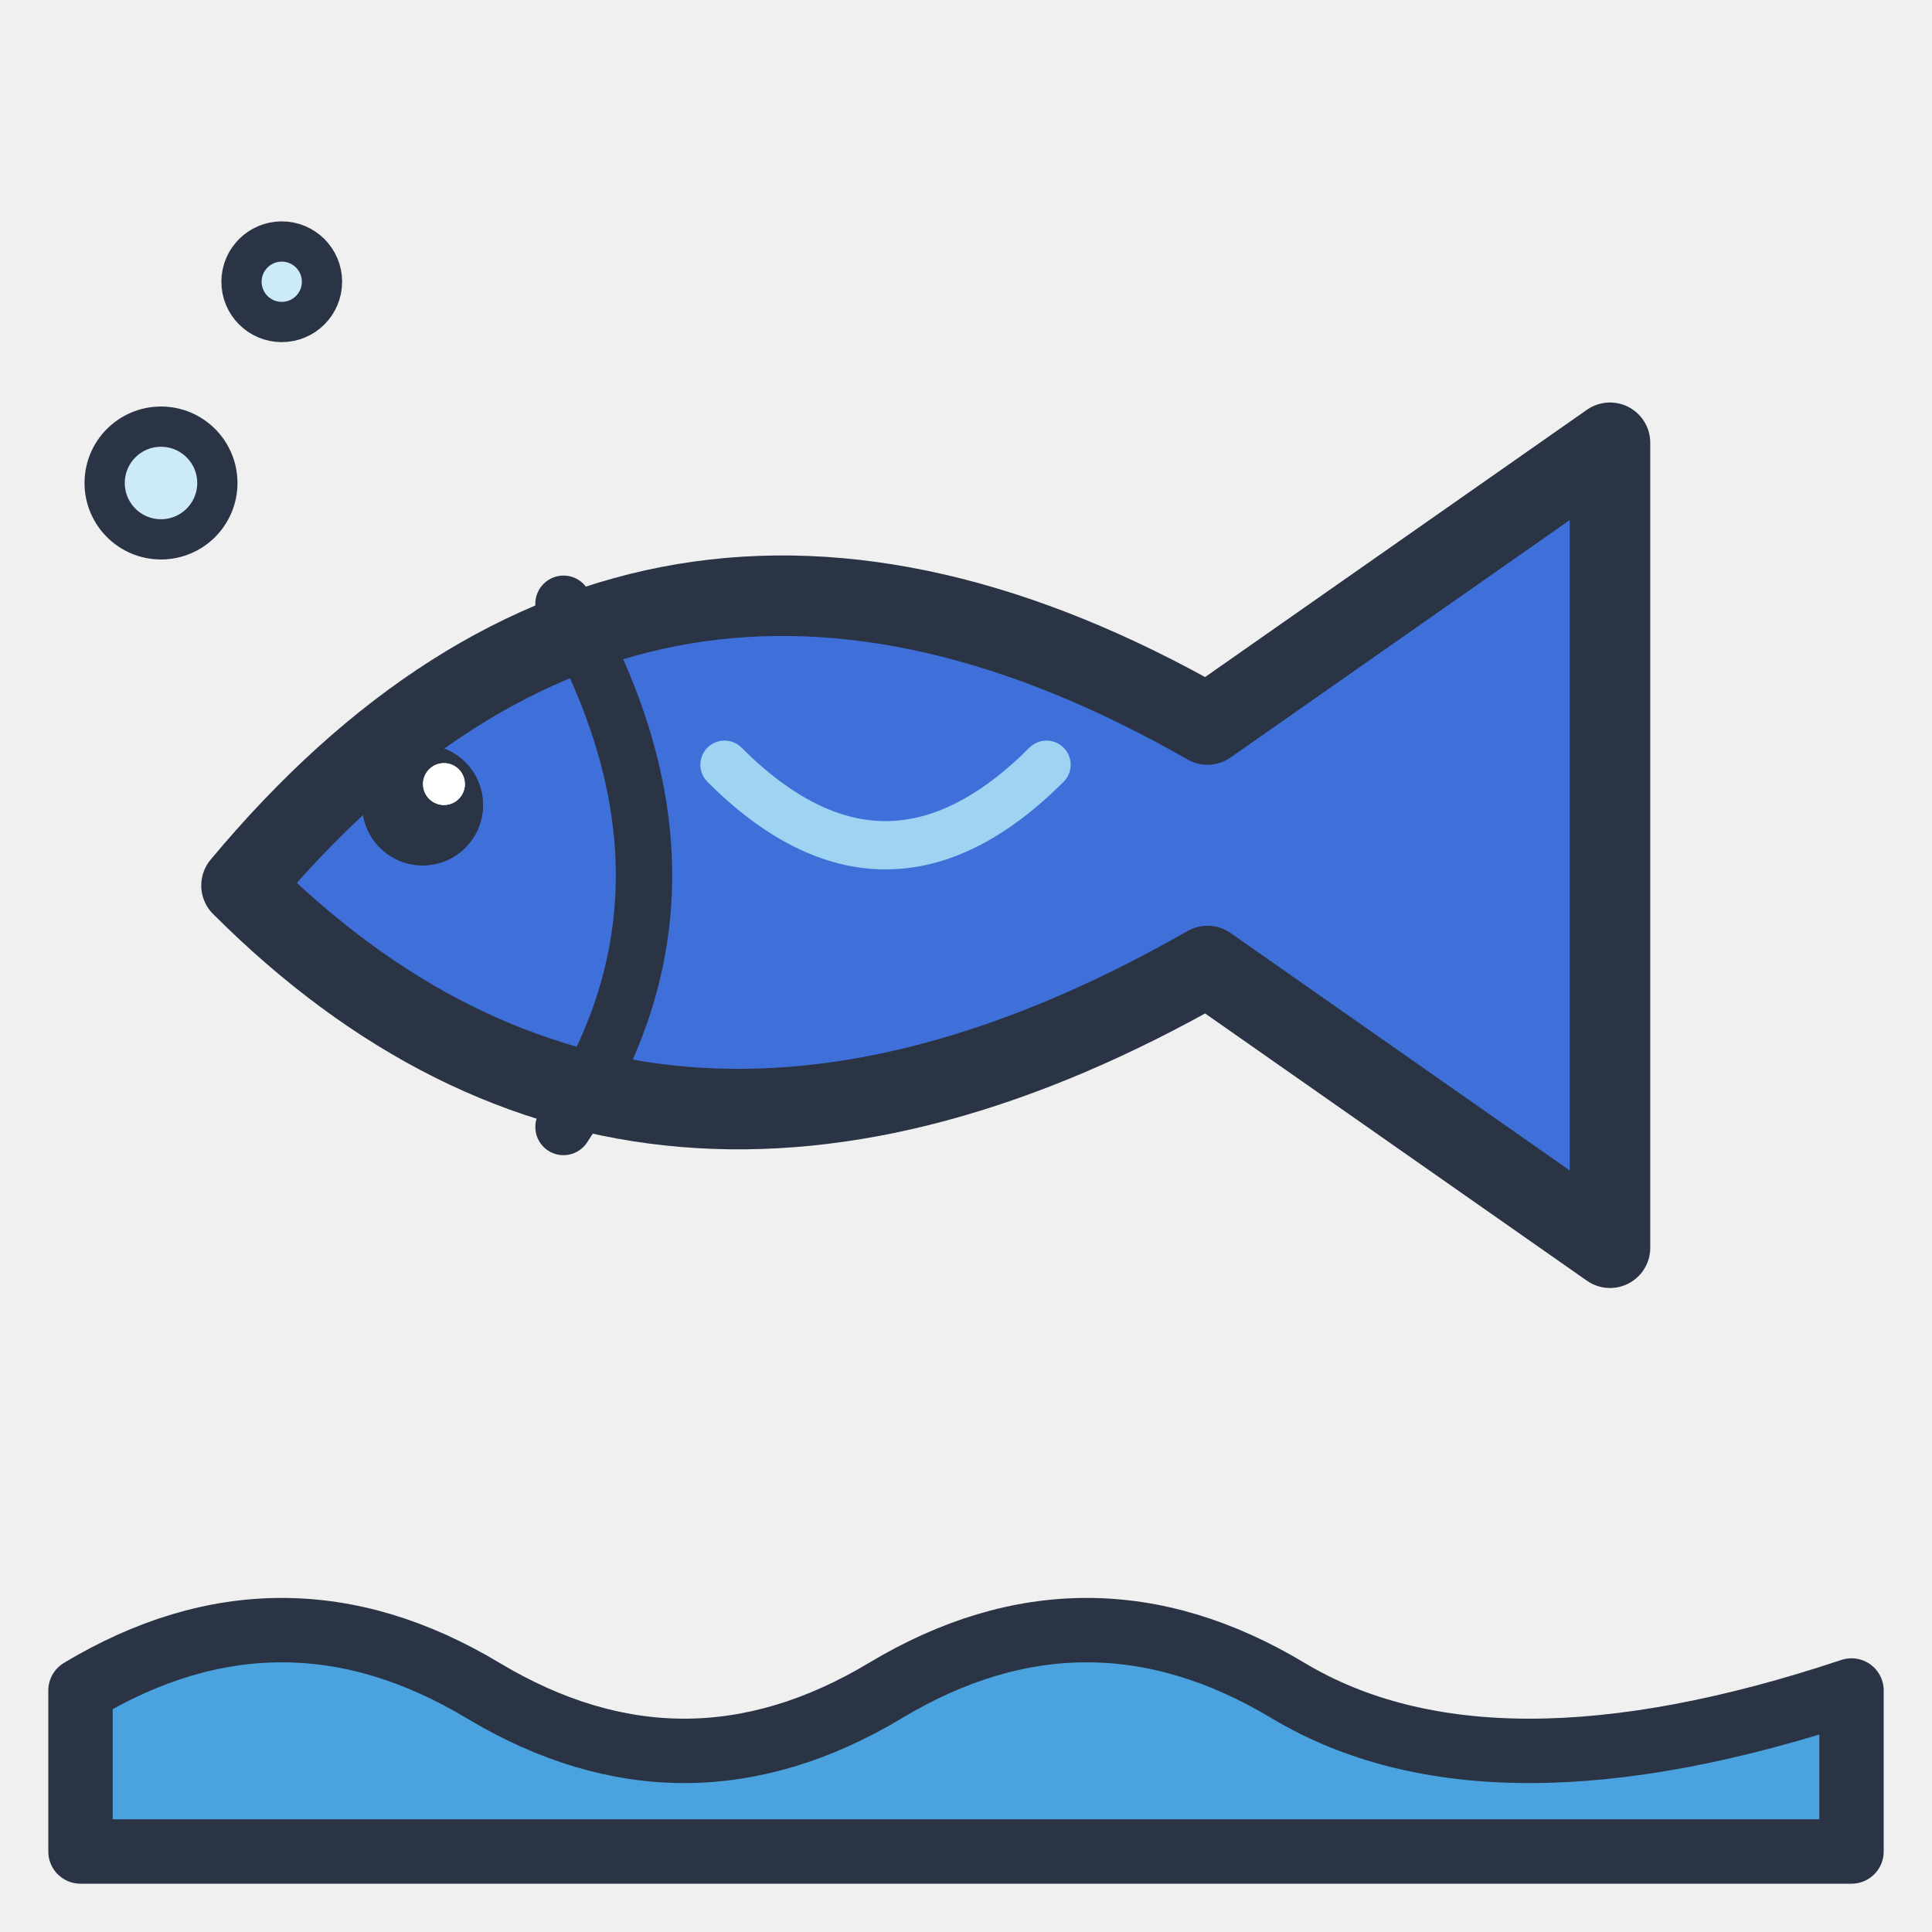
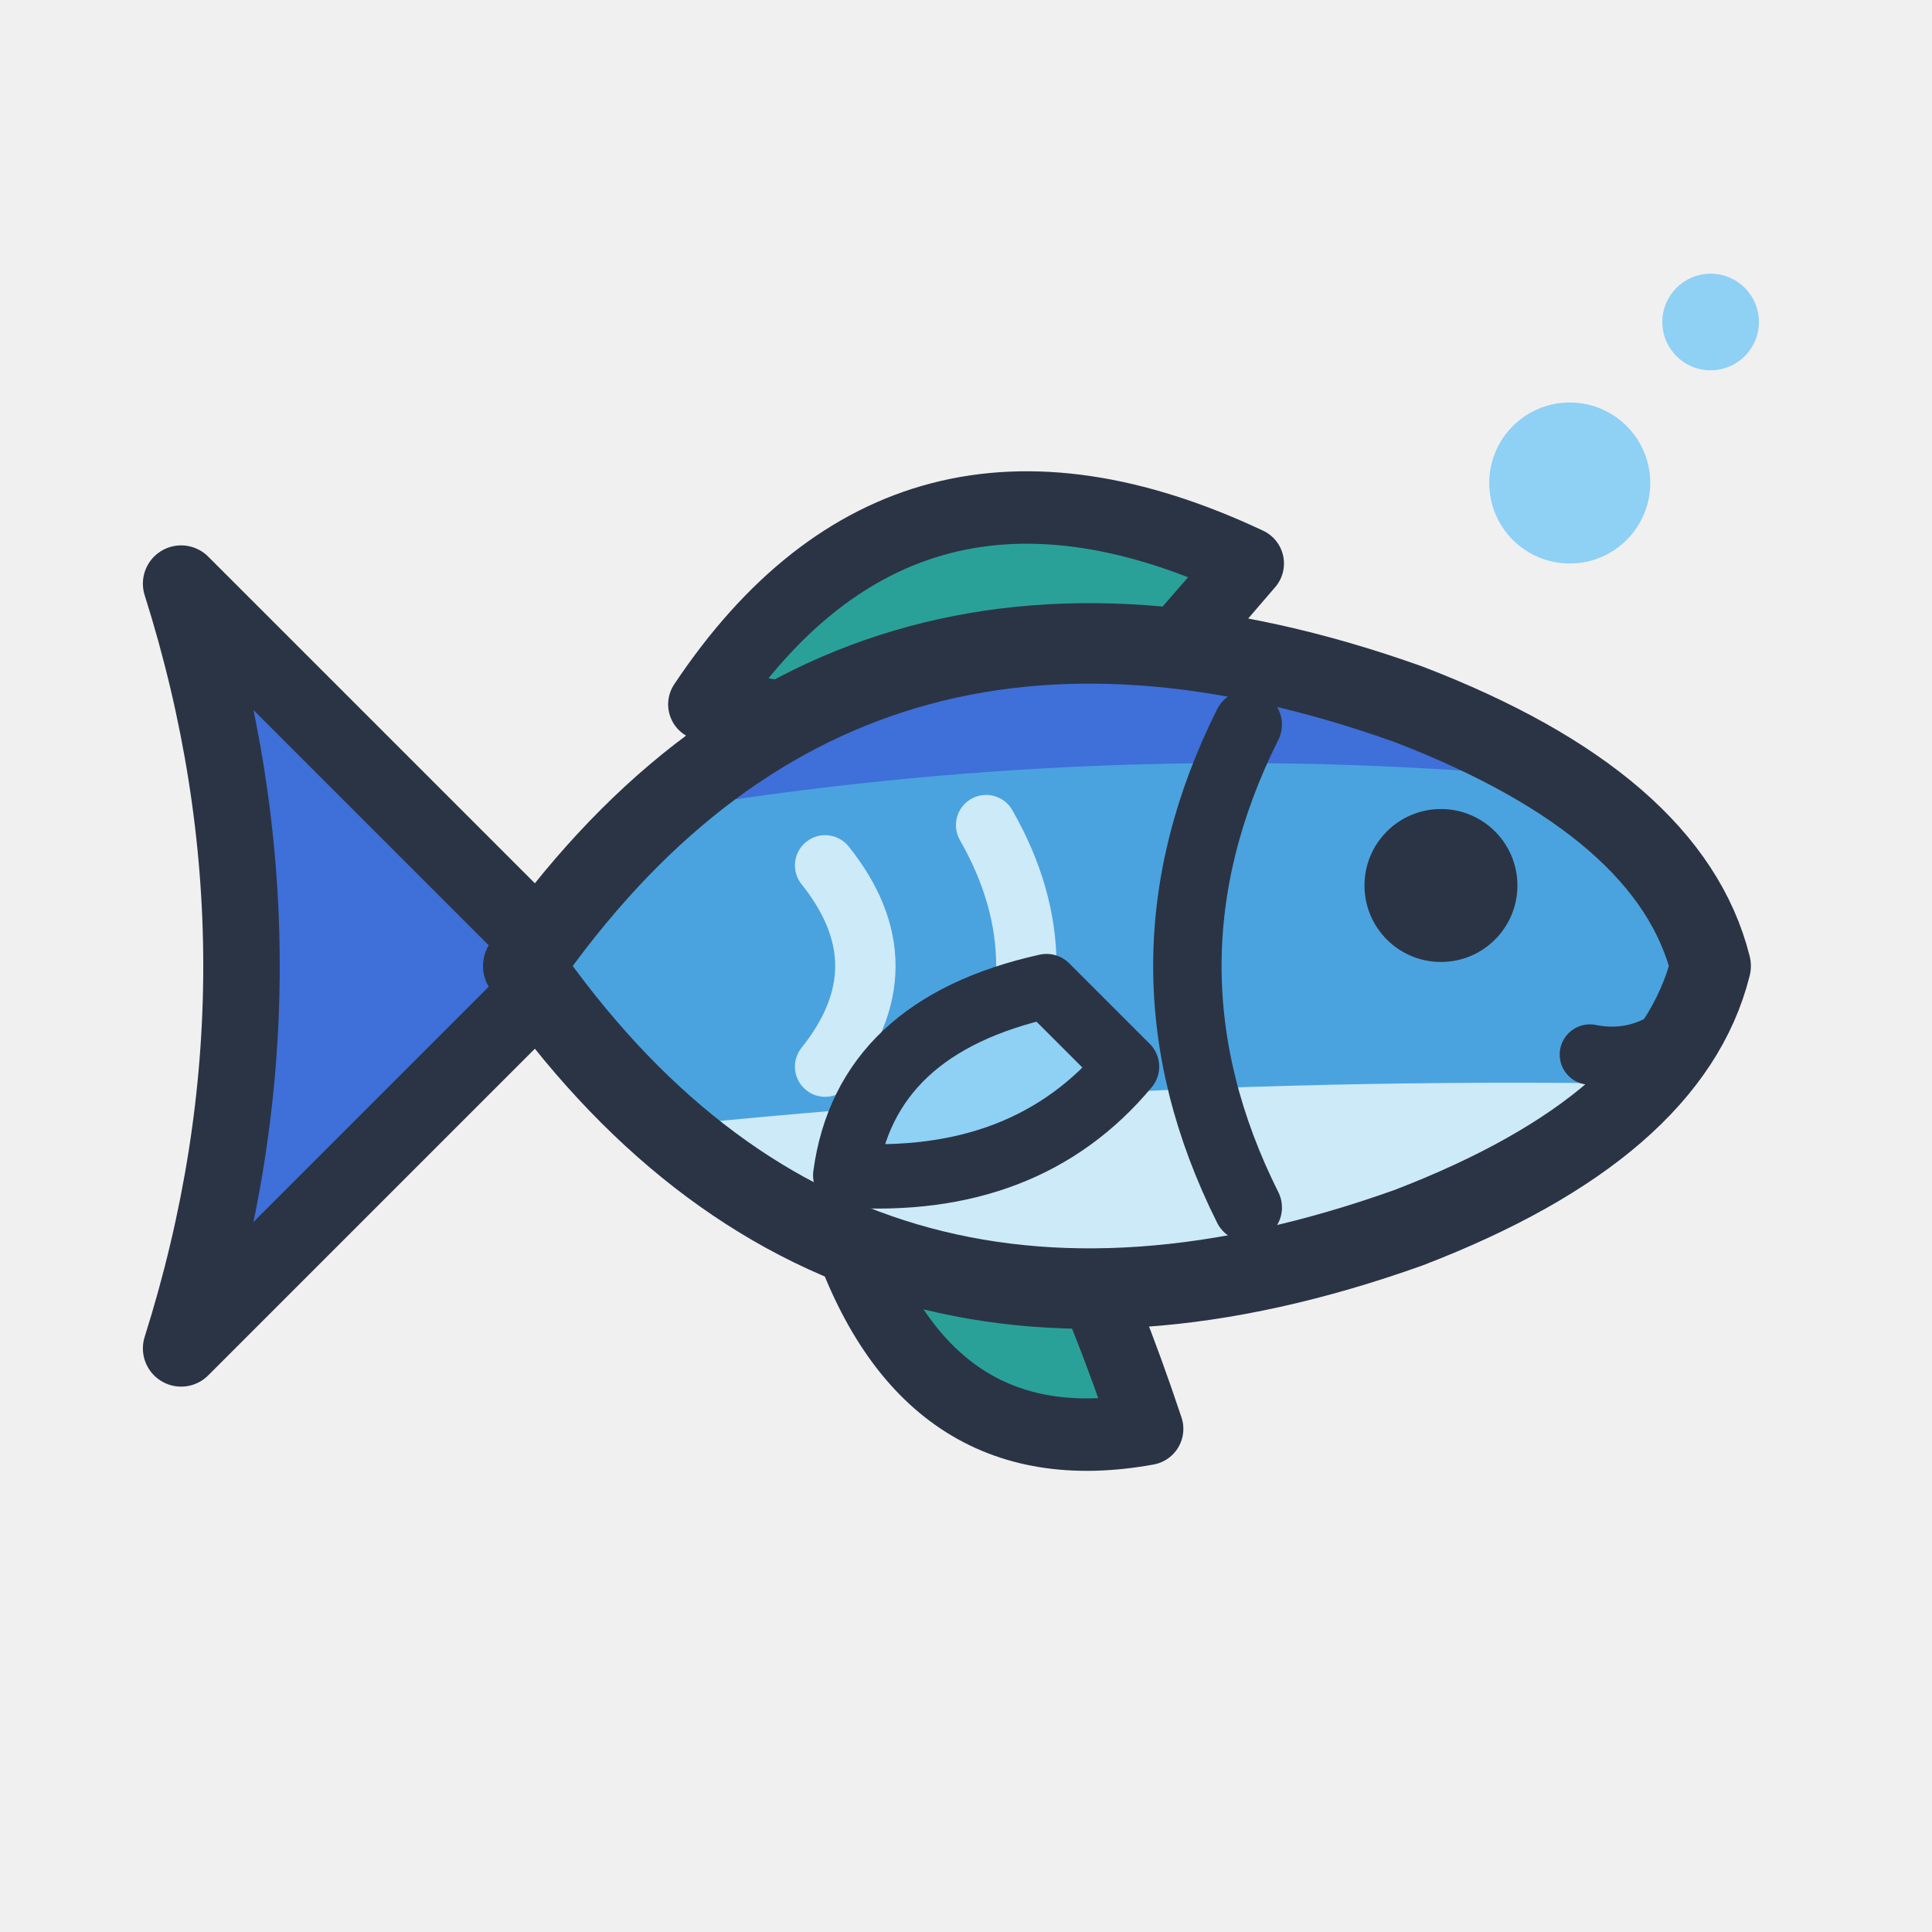
<svg xmlns="http://www.w3.org/2000/svg" viewBox="0 0 48 48" fill="none" stroke="#2b3445" stroke-width="2" stroke-linecap="round" stroke-linejoin="round">
-   <path d="M2 42Q7 39 12 42T22 42T32 42T46 42V46H2Z" fill="#4aa3df" stroke-width="1.6" />
-   <path d="M6 22Q16 10 30 18L40 11V31L30 24Q16 32 6 22Z" fill="#3f6fd8" />
-   <path d="M14 15Q18 22 14 28" stroke-width="1.4" />
-   <path d="M18 19Q22 23 26 19" stroke-width="1.2" stroke="#9fd3f2" />
-   <circle cx="10.5" cy="20" r="1.5" fill="#2b3445" stroke="none" />
-   <circle cx="10.5" cy="20" r="1.5" fill="#2b3445" stroke="none" />
-   <circle cx="11.03" cy="19.48" r="0.52" fill="#fff" stroke="none" />
-   <circle cx="11.03" cy="19.48" r="0.52" fill="#fff" stroke="none" />
-   <circle cx="4" cy="12" r="1.4" fill="#cdeaf9" stroke-width="1" />
-   <circle cx="7" cy="7" r="1" fill="#cdeaf9" stroke-width="1" />
+   <defs>
+     <clipPath id="clip-fish">
+       <path d="M13 24Q21 12.5 35 17.5Q41.5 20 42.5 24Q41.5 28 35 30.5Q21 35.5 13 24Z" />
+     </clipPath>
+   </defs>
+   <circle cx="39" cy="12" r="2" fill="#8fd0f5" stroke="none" />
+   <circle cx="42.5" cy="8" r="1.2" fill="#8fd0f5" stroke="none" />
+   <path d="M17.5 17.5Q22.5 10 31 14Q28 17.5 26.5 19Z" fill="#2aa198" stroke-width="1.8" />
+   <path d="M21 30.5Q23 36.5 28.5 35.5Q27.5 32.5 26.5 30.5Z" fill="#2aa198" stroke-width="1.8" />
+   <path d="M14 24L4.5 14.5Q7.5 24 4.5 33.5Z" fill="#3f6fd8" stroke-width="1.9" />
+   <g clip-path="url(#clip-fish)">
+     <path d="M13 24Q21 12.5 35 17.5Q41.5 20 42.5 24Q41.5 28 35 30.5Q21 35.5 13 24Z" fill="#4aa3df" stroke="none" />
+     <path d="M12 12H44V20Q28 17.5 12 21Z" fill="#3f6fd8" stroke="none" />
+     <path d="M12 28.5Q28 26.5 44 27V36H12Z" fill="#cdeaf9" stroke="none" />
+     <path d="M31 18Q28 24 31 30" stroke="#2b3445" stroke-width="1.7" />
+     <path d="M20.5 21.5Q22.5 24 20.5 26.5M24.5 20.5Q26.5 24 24.5 27.5" stroke="#cdeaf9" stroke-width="1.5" />
+   </g>
+   <path d="M13 24Q21 12.5 35 17.5Q41.5 20 42.5 24Q41.5 28 35 30.5Q21 35.5 13 24Z" />
+   <path d="M26 24.5Q21.5 25.5 21 29.2Q25.5 29.5 28 26.5Z" fill="#8fd0f5" stroke-width="1.6" />
+   <circle cx="35.8" cy="22" r="1.9" fill="#2b3445" stroke="none" />
+   <path d="M39.5 26.2Q41 26.5 42.2 25.2" stroke-width="1.5" />
</svg>
